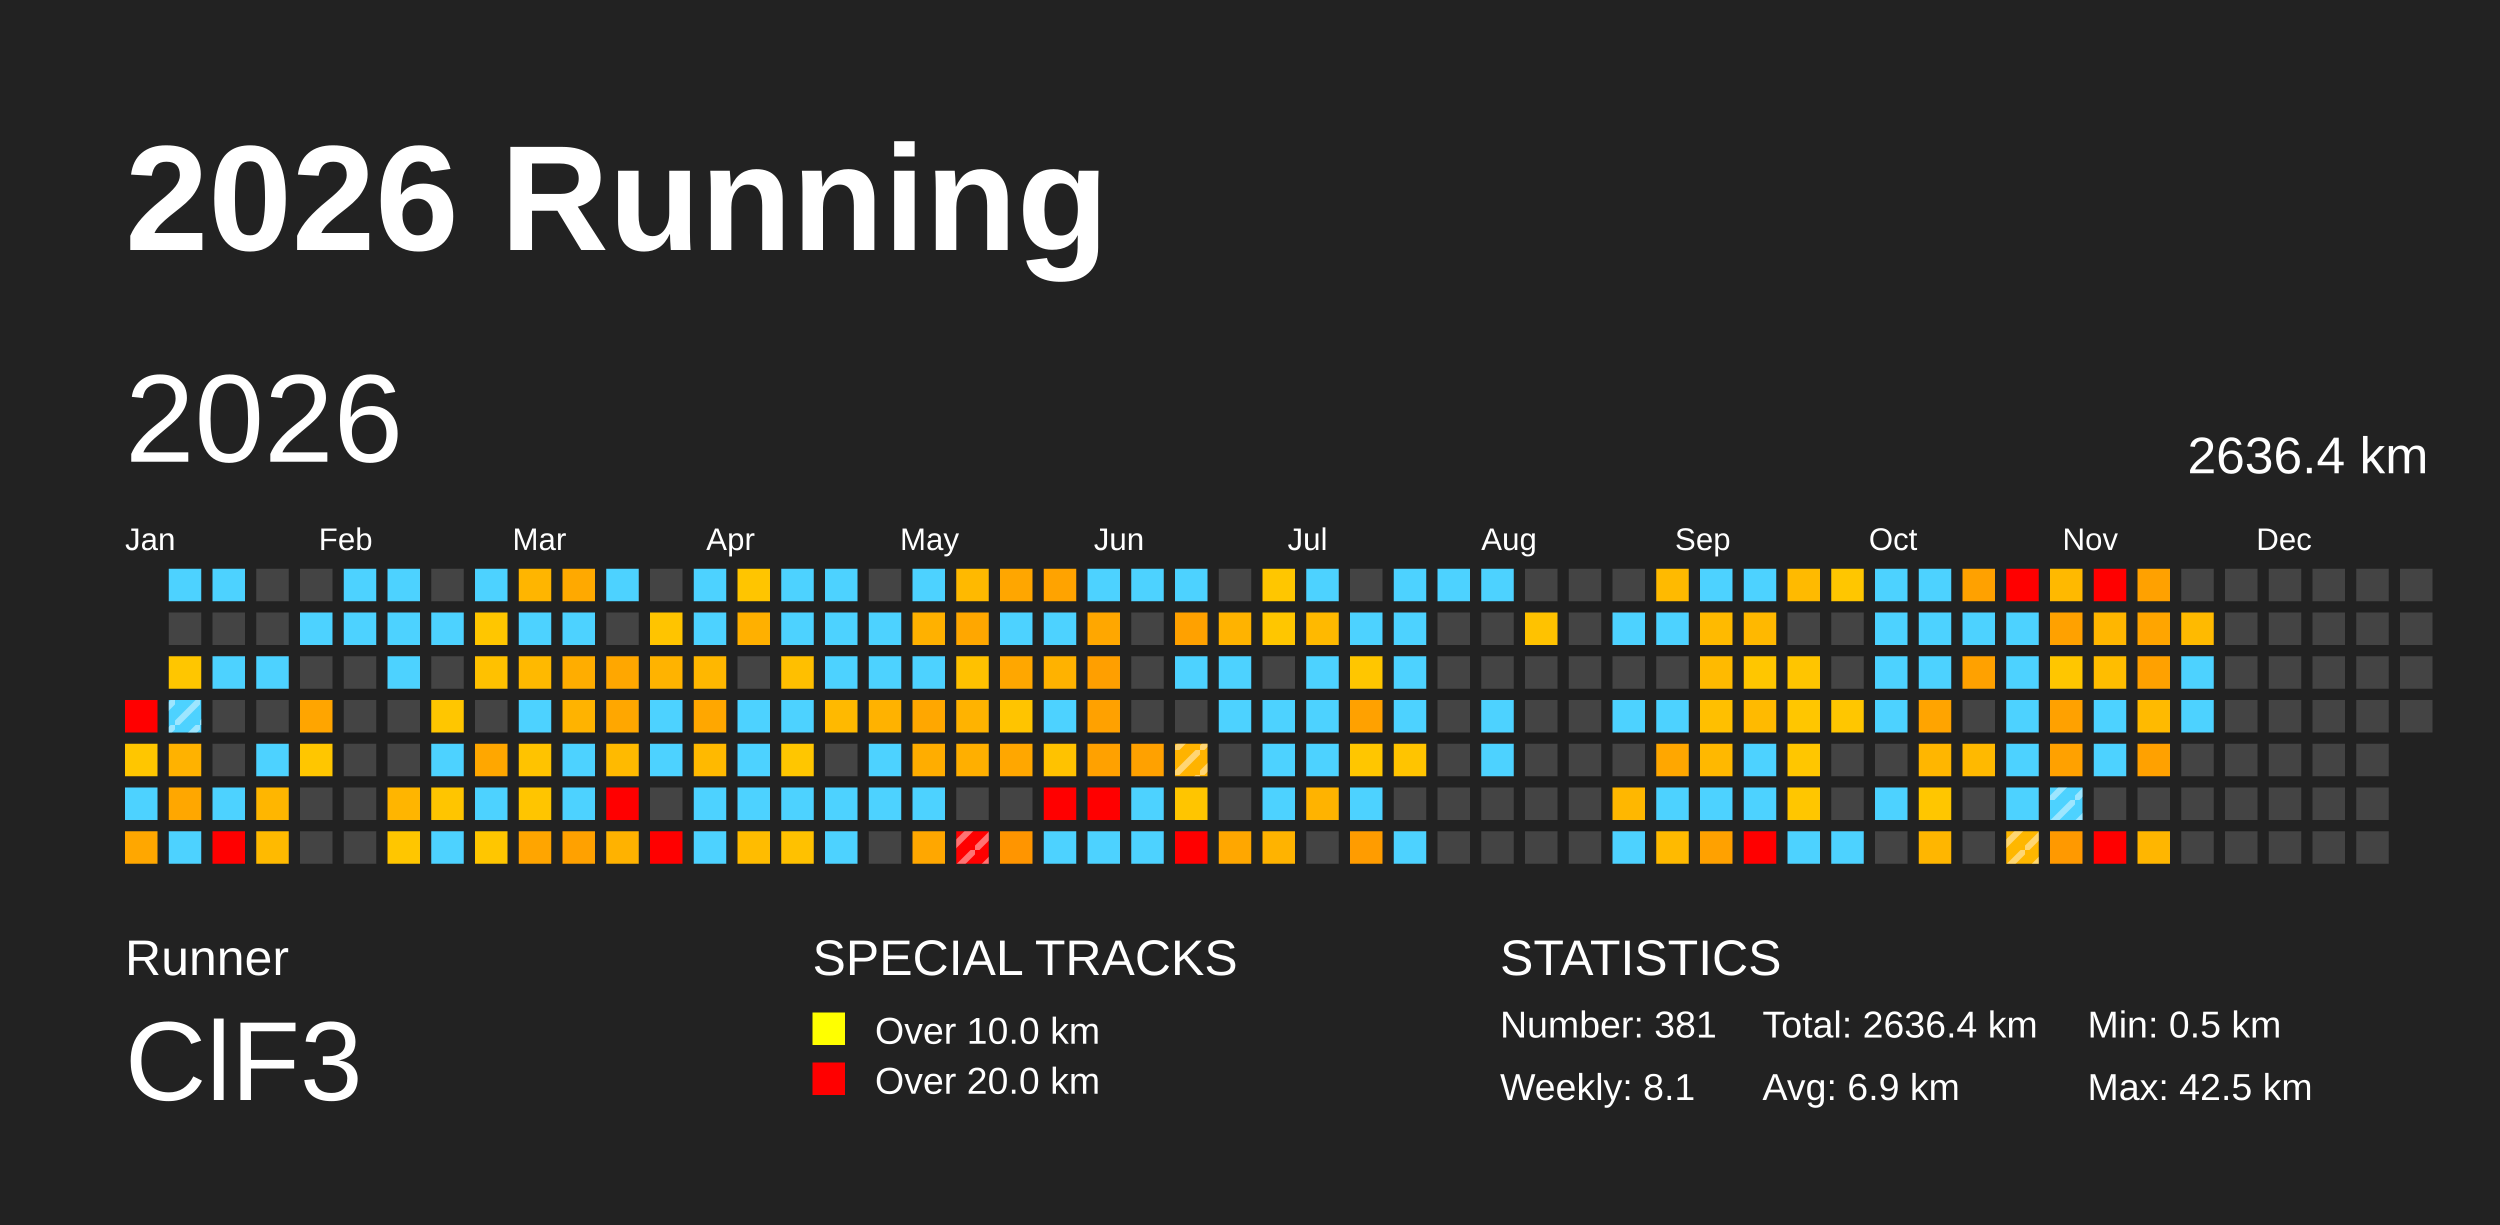
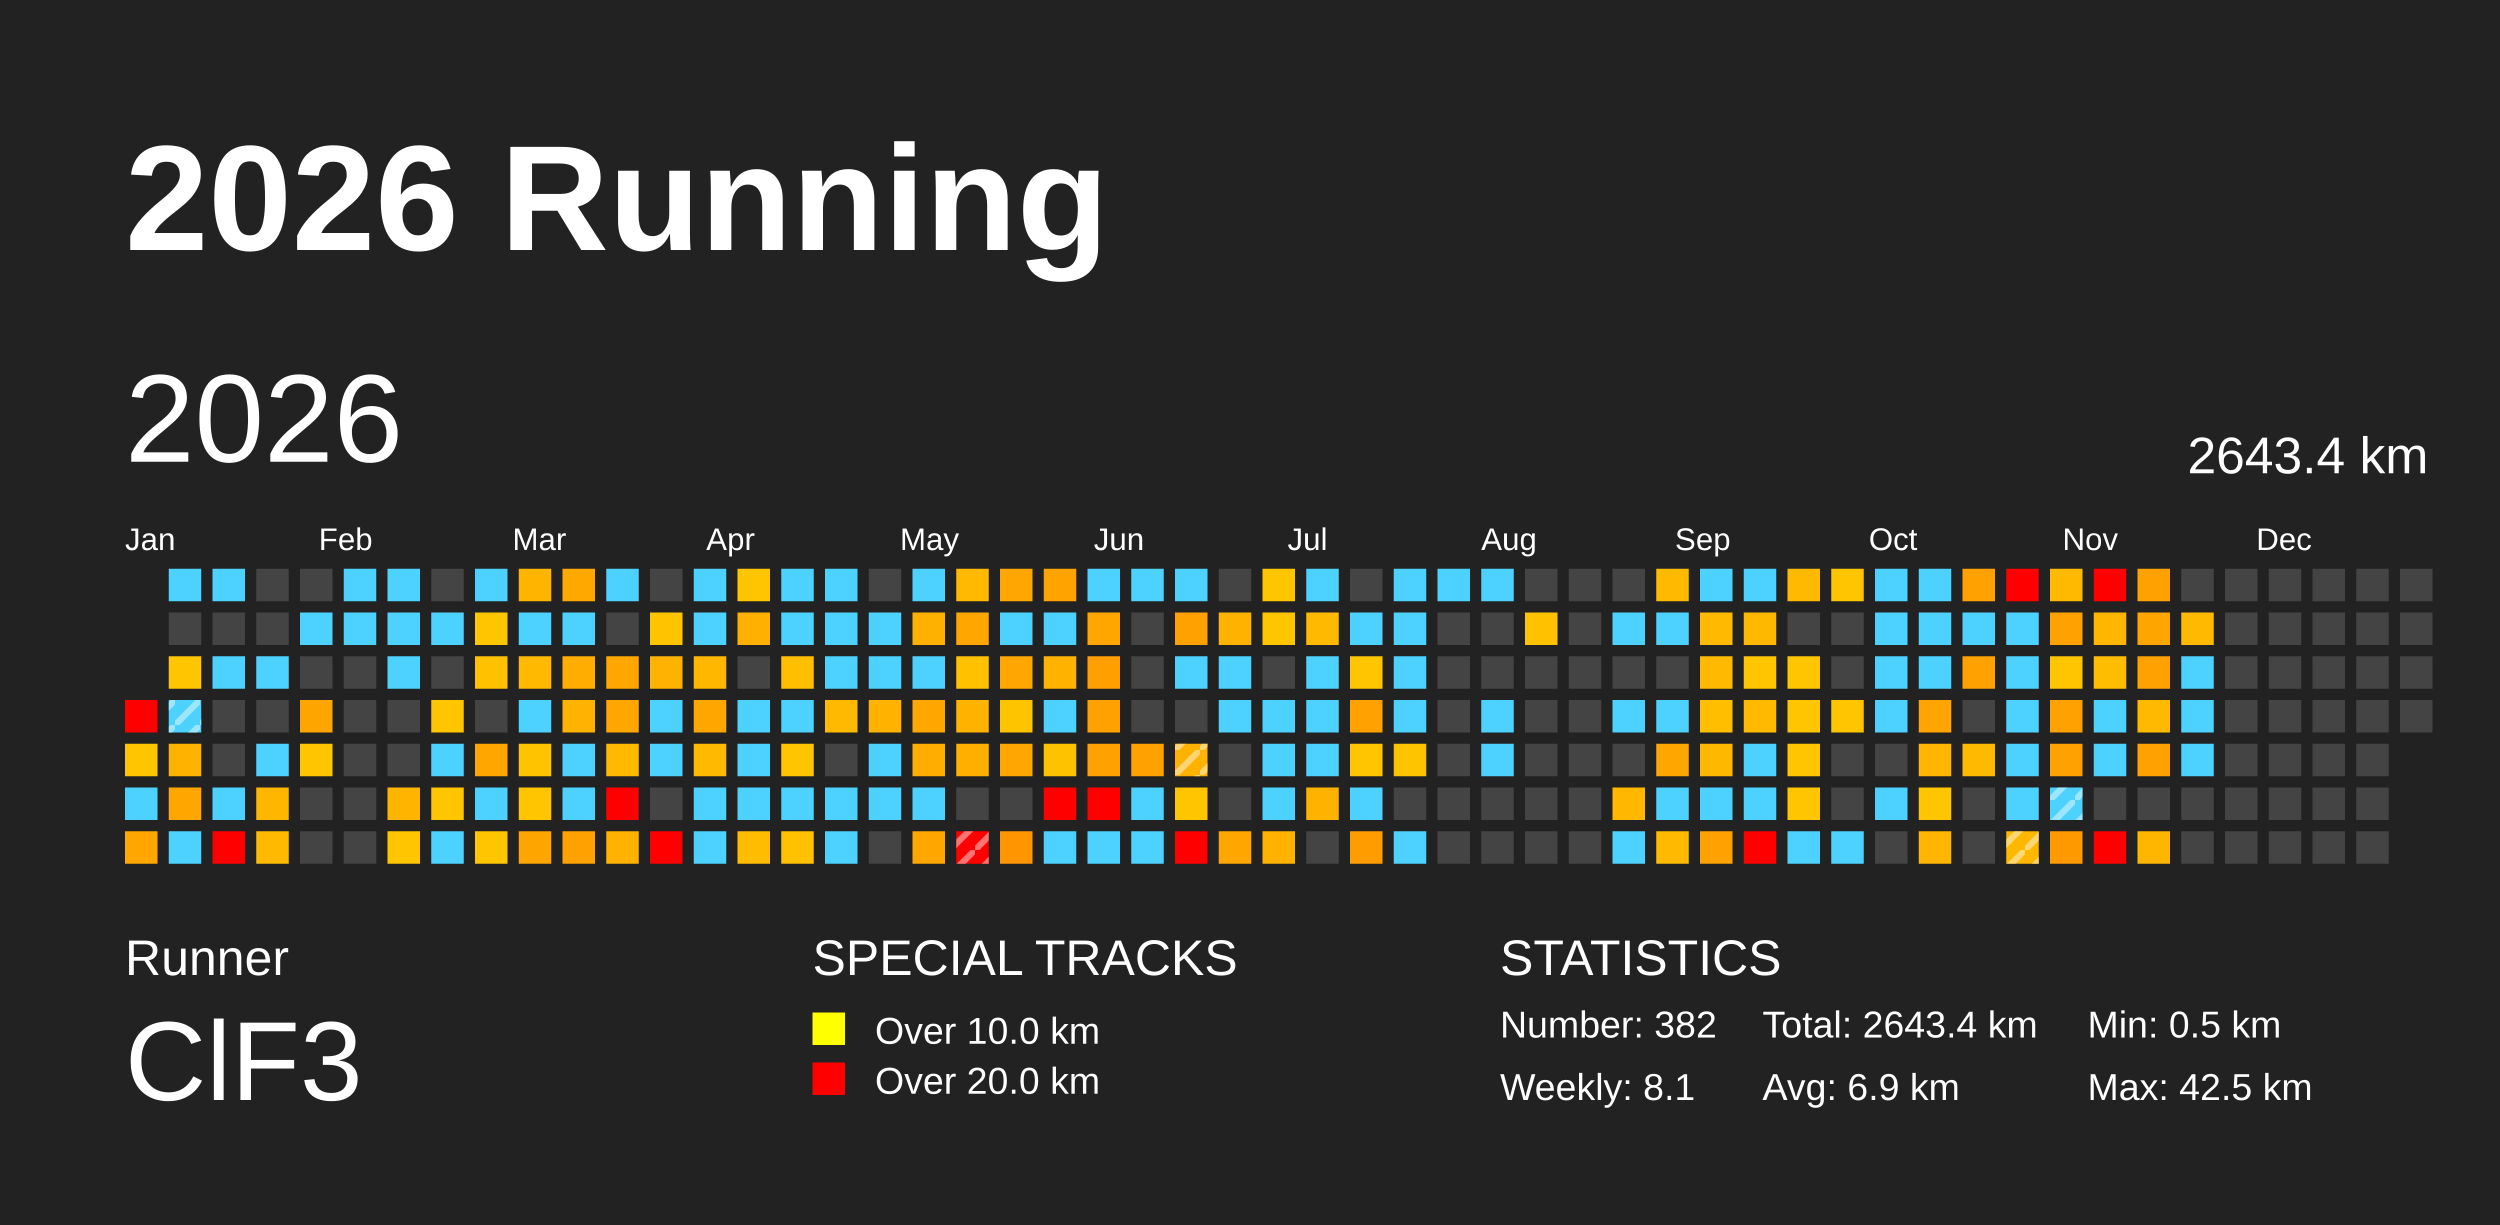
<svg xmlns="http://www.w3.org/2000/svg" baseProfile="full" height="98mm" version="1.1" viewBox="0,0,200,98" width="200mm">
  <defs>
    <pattern height="2" id="indoor-stripe" patternUnits="userSpaceOnUse" width="2">
      <line stroke="white" stroke-opacity="0.45" stroke-width="0.5" x1="0" x2="2" y1="2" y2="0" />
    </pattern>
  </defs>
  <rect fill="#222222" height="98" width="200" x="0" y="0" />
  <text fill="#FFFFFF" style="font-size:12px; font-family:Arial; font-weight:bold;" x="10" y="20">2026 Running</text>
  <text fill="#FFFFFF" style="font-size:4px; font-family:Arial" x="10" y="78">Runner</text>
  <text fill="#FFFFFF" style="font-size:9px; font-family:Arial" x="10" y="88">ClF3</text>
  <text fill="#FFFFFF" style="font-size:4px; font-family:Arial" x="65" y="78">SPECIAL TRACKS</text>
  <rect fill="yellow" height="2.6" width="2.6" x="65" y="81" />
  <text fill="#FFFFFF" style="font-size:3px; font-family:Arial" x="70" y="83.5">Over 10.0 km</text>
  <rect fill="red" height="2.6" width="2.6" x="65" y="85" />
  <text fill="#FFFFFF" style="font-size:3px; font-family:Arial" x="70" y="87.5">Over 20.0 km</text>
  <text fill="#FFFFFF" style="font-size:4px; font-family:Arial" x="120" y="78">STATISTICS</text>
-   <text fill="#FFFFFF" style="font-size:3px; font-family:Arial" x="120" y="83">Number: 381</text>
+   <text fill="#FFFFFF" style="font-size:3px; font-family:Arial" x="120" y="83">Number: 382</text>
  <text fill="#FFFFFF" style="font-size:3px; font-family:Arial" x="120" y="88">Weekly: 8.1</text>
-   <text fill="#FFFFFF" style="font-size:3px; font-family:Arial" x="141" y="83">Total: 2636.4 km</text>
+   <text fill="#FFFFFF" style="font-size:3px; font-family:Arial" x="141" y="83">Total: 2643.4 km</text>
  <text fill="#FFFFFF" style="font-size:3px; font-family:Arial" x="141" y="88">Avg: 6.9 km</text>
  <text fill="#FFFFFF" style="font-size:3px; font-family:Arial" x="167" y="83">Min: 0.5 km</text>
  <text fill="#FFFFFF" style="font-size:3px; font-family:Arial" x="167" y="88">Max: 42.5 km</text>
  <text dominant-baseline="hanging" fill="#FFFFFF" style="font-size:10.0px; font-family:Arial;" x="10" y="30">2026</text>
-   <text dominant-baseline="hanging" fill="#FFFFFF" style="font-size:4.125px; font-family:Arial;" x="175" y="35">2636.4 km</text>
+   <text dominant-baseline="hanging" fill="#FFFFFF" style="font-size:4.125px; font-family:Arial;" x="175" y="35">2643.4 km</text>
  <text fill="#FFFFFF" style="font-size:2.5px; font-family:Arial" x="10.0" y="44">Jan</text>
  <text fill="#FFFFFF" style="font-size:2.5px; font-family:Arial" x="25.5" y="44">Feb</text>
  <text fill="#FFFFFF" style="font-size:2.5px; font-family:Arial" x="41.0" y="44">Mar</text>
  <text fill="#FFFFFF" style="font-size:2.5px; font-family:Arial" x="56.5" y="44">Apr</text>
  <text fill="#FFFFFF" style="font-size:2.5px; font-family:Arial" x="72.0" y="44">May</text>
  <text fill="#FFFFFF" style="font-size:2.5px; font-family:Arial" x="87.5" y="44">Jun</text>
  <text fill="#FFFFFF" style="font-size:2.5px; font-family:Arial" x="103.0" y="44">Jul</text>
  <text fill="#FFFFFF" style="font-size:2.5px; font-family:Arial" x="118.5" y="44">Aug</text>
  <text fill="#FFFFFF" style="font-size:2.5px; font-family:Arial" x="134.0" y="44">Sep</text>
  <text fill="#FFFFFF" style="font-size:2.5px; font-family:Arial" x="149.5" y="44">Oct</text>
  <text fill="#FFFFFF" style="font-size:2.5px; font-family:Arial" x="165.0" y="44">Nov</text>
  <text fill="#FFFFFF" style="font-size:2.5px; font-family:Arial" x="180.5" y="44">Dec</text>
  <rect fill="red" height="2.6" width="2.6" x="10.0" y="56.0" />
  <rect fill="#ffc600" height="2.6" width="2.6" x="10.0" y="59.5" />
  <rect fill="#4dd2ff" height="2.6" width="2.6" x="10.0" y="63.0" />
  <rect fill="#ffa700" height="2.6" width="2.6" x="10.0" y="66.5" />
  <rect fill="#4dd2ff" height="2.6" width="2.6" x="13.5" y="45.5" />
  <rect fill="#444444" height="2.6" width="2.6" x="13.5" y="49.0" />
  <rect fill="#ffc600" height="2.6" width="2.6" x="13.5" y="52.5" />
  <rect fill="#4dd2ff" height="2.6" width="2.6" x="13.5" y="56.0" />
  <rect fill="url(#indoor-stripe)" height="2.6" style="pointer-events: none;" width="2.6" x="13.5" y="56.0" />
  <rect fill="#ffb200" height="2.6" width="2.6" x="13.5" y="59.5" />
  <rect fill="#ffa700" height="2.6" width="2.6" x="13.5" y="63.0" />
  <rect fill="#4dd2ff" height="2.6" width="2.6" x="13.5" y="66.5" />
  <rect fill="#4dd2ff" height="2.6" width="2.6" x="17.0" y="45.5" />
  <rect fill="#444444" height="2.6" width="2.6" x="17.0" y="49.0" />
  <rect fill="#4dd2ff" height="2.6" width="2.6" x="17.0" y="52.5" />
  <rect fill="#444444" height="2.6" width="2.6" x="17.0" y="56.0" />
  <rect fill="#444444" height="2.6" width="2.6" x="17.0" y="59.5" />
  <rect fill="#4dd2ff" height="2.6" width="2.6" x="17.0" y="63.0" />
  <rect fill="red" height="2.6" width="2.6" x="17.0" y="66.5" />
  <rect fill="#444444" height="2.6" width="2.6" x="20.5" y="45.5" />
  <rect fill="#444444" height="2.6" width="2.6" x="20.5" y="49.0" />
  <rect fill="#4dd2ff" height="2.6" width="2.6" x="20.5" y="52.5" />
  <rect fill="#444444" height="2.6" width="2.6" x="20.5" y="56.0" />
  <rect fill="#4dd2ff" height="2.6" width="2.6" x="20.5" y="59.5" />
  <rect fill="#ffb600" height="2.6" width="2.6" x="20.5" y="63.0" />
  <rect fill="#ffba00" height="2.6" width="2.6" x="20.5" y="66.5" />
  <rect fill="#444444" height="2.6" width="2.6" x="24.0" y="45.5" />
  <rect fill="#4dd2ff" height="2.6" width="2.6" x="24.0" y="49.0" />
  <rect fill="#444444" height="2.6" width="2.6" x="24.0" y="52.5" />
  <rect fill="#ffa500" height="2.6" width="2.6" x="24.0" y="56.0" />
  <rect fill="#ffc600" height="2.6" width="2.6" x="24.0" y="59.5" />
  <rect fill="#444444" height="2.6" width="2.6" x="24.0" y="63.0" />
  <rect fill="#444444" height="2.6" width="2.6" x="24.0" y="66.5" />
  <rect fill="#4dd2ff" height="2.6" width="2.6" x="27.5" y="45.5" />
  <rect fill="#4dd2ff" height="2.6" width="2.6" x="27.5" y="49.0" />
  <rect fill="#444444" height="2.6" width="2.6" x="27.5" y="52.5" />
  <rect fill="#444444" height="2.6" width="2.6" x="27.5" y="56.0" />
  <rect fill="#444444" height="2.6" width="2.6" x="27.5" y="59.5" />
  <rect fill="#444444" height="2.6" width="2.6" x="27.5" y="63.0" />
  <rect fill="#444444" height="2.6" width="2.6" x="27.5" y="66.5" />
  <rect fill="#4dd2ff" height="2.6" width="2.6" x="31.0" y="45.5" />
  <rect fill="#4dd2ff" height="2.6" width="2.6" x="31.0" y="49.0" />
  <rect fill="#4dd2ff" height="2.6" width="2.6" x="31.0" y="52.5" />
  <rect fill="#444444" height="2.6" width="2.6" x="31.0" y="56.0" />
  <rect fill="#444444" height="2.6" width="2.6" x="31.0" y="59.5" />
  <rect fill="#ffb500" height="2.6" width="2.6" x="31.0" y="63.0" />
  <rect fill="#ffc600" height="2.6" width="2.6" x="31.0" y="66.5" />
  <rect fill="#444444" height="2.6" width="2.6" x="34.5" y="45.5" />
  <rect fill="#4dd2ff" height="2.6" width="2.6" x="34.5" y="49.0" />
  <rect fill="#444444" height="2.6" width="2.6" x="34.5" y="52.5" />
  <rect fill="#ffc600" height="2.6" width="2.6" x="34.5" y="56.0" />
  <rect fill="#4dd2ff" height="2.6" width="2.6" x="34.5" y="59.5" />
  <rect fill="#ffc500" height="2.6" width="2.6" x="34.5" y="63.0" />
  <rect fill="#4dd2ff" height="2.6" width="2.6" x="34.5" y="66.5" />
  <rect fill="#4dd2ff" height="2.6" width="2.6" x="38.0" y="45.5" />
  <rect fill="#ffc600" height="2.6" width="2.6" x="38.0" y="49.0" />
  <rect fill="#ffc100" height="2.6" width="2.6" x="38.0" y="52.5" />
  <rect fill="#444444" height="2.6" width="2.6" x="38.0" y="56.0" />
  <rect fill="#ffa700" height="2.6" width="2.6" x="38.0" y="59.5" />
  <rect fill="#4dd2ff" height="2.6" width="2.6" x="38.0" y="63.0" />
  <rect fill="#ffc600" height="2.6" width="2.6" x="38.0" y="66.5" />
  <rect fill="#ffb500" height="2.6" width="2.6" x="41.5" y="45.5" />
  <rect fill="#4dd2ff" height="2.6" width="2.6" x="41.5" y="49.0" />
  <rect fill="#ffb900" height="2.6" width="2.6" x="41.5" y="52.5" />
  <rect fill="#4dd2ff" height="2.6" width="2.6" x="41.5" y="56.0" />
  <rect fill="#ffc300" height="2.6" width="2.6" x="41.5" y="59.5" />
  <rect fill="#ffc500" height="2.6" width="2.6" x="41.5" y="63.0" />
  <rect fill="#ffa500" height="2.6" width="2.6" x="41.5" y="66.5" />
  <rect fill="#ffa900" height="2.6" width="2.6" x="45.0" y="45.5" />
  <rect fill="#4dd2ff" height="2.6" width="2.6" x="45.0" y="49.0" />
  <rect fill="#ffad00" height="2.6" width="2.6" x="45.0" y="52.5" />
  <rect fill="#ffb300" height="2.6" width="2.6" x="45.0" y="56.0" />
  <rect fill="#4dd2ff" height="2.6" width="2.6" x="45.0" y="59.5" />
  <rect fill="#4dd2ff" height="2.6" width="2.6" x="45.0" y="63.0" />
  <rect fill="#ffa100" height="2.6" width="2.6" x="45.0" y="66.5" />
  <rect fill="#4dd2ff" height="2.6" width="2.6" x="48.5" y="45.5" />
  <rect fill="#444444" height="2.6" width="2.6" x="48.5" y="49.0" />
  <rect fill="#ffa700" height="2.6" width="2.6" x="48.5" y="52.5" />
  <rect fill="#ffa700" height="2.6" width="2.6" x="48.5" y="56.0" />
  <rect fill="#ffba00" height="2.6" width="2.6" x="48.5" y="59.5" />
  <rect fill="red" height="2.6" width="2.6" x="48.5" y="63.0" />
  <rect fill="#ffb200" height="2.6" width="2.6" x="48.5" y="66.5" />
  <rect fill="#444444" height="2.6" width="2.6" x="52.0" y="45.5" />
  <rect fill="#ffc400" height="2.6" width="2.6" x="52.0" y="49.0" />
  <rect fill="#ffb300" height="2.6" width="2.6" x="52.0" y="52.5" />
  <rect fill="#4dd2ff" height="2.6" width="2.6" x="52.0" y="56.0" />
  <rect fill="#4dd2ff" height="2.6" width="2.6" x="52.0" y="59.5" />
  <rect fill="#444444" height="2.6" width="2.6" x="52.0" y="63.0" />
  <rect fill="red" height="2.6" width="2.6" x="52.0" y="66.5" />
  <rect fill="#4dd2ff" height="2.6" width="2.6" x="55.5" y="45.5" />
  <rect fill="#4dd2ff" height="2.6" width="2.6" x="55.5" y="49.0" />
  <rect fill="#ffb700" height="2.6" width="2.6" x="55.5" y="52.5" />
  <rect fill="#ffa700" height="2.6" width="2.6" x="55.5" y="56.0" />
  <rect fill="#ffb900" height="2.6" width="2.6" x="55.5" y="59.5" />
  <rect fill="#4dd2ff" height="2.6" width="2.6" x="55.5" y="63.0" />
  <rect fill="#4dd2ff" height="2.6" width="2.6" x="55.5" y="66.5" />
  <rect fill="#ffc500" height="2.6" width="2.6" x="59.0" y="45.5" />
  <rect fill="#ffb000" height="2.6" width="2.6" x="59.0" y="49.0" />
  <rect fill="#444444" height="2.6" width="2.6" x="59.0" y="52.5" />
  <rect fill="#4dd2ff" height="2.6" width="2.6" x="59.0" y="56.0" />
  <rect fill="#4dd2ff" height="2.6" width="2.6" x="59.0" y="59.5" />
  <rect fill="#4dd2ff" height="2.6" width="2.6" x="59.0" y="63.0" />
  <rect fill="#ffbc00" height="2.6" width="2.6" x="59.0" y="66.5" />
  <rect fill="#4dd2ff" height="2.6" width="2.6" x="62.5" y="45.5" />
  <rect fill="#4dd2ff" height="2.6" width="2.6" x="62.5" y="49.0" />
  <rect fill="#ffbf00" height="2.6" width="2.6" x="62.5" y="52.5" />
  <rect fill="#4dd2ff" height="2.6" width="2.6" x="62.5" y="56.0" />
  <rect fill="#ffc600" height="2.6" width="2.6" x="62.5" y="59.5" />
  <rect fill="#4dd2ff" height="2.6" width="2.6" x="62.5" y="63.0" />
  <rect fill="#ffc100" height="2.6" width="2.6" x="62.5" y="66.5" />
  <rect fill="#4dd2ff" height="2.6" width="2.6" x="66.0" y="45.5" />
  <rect fill="#4dd2ff" height="2.6" width="2.6" x="66.0" y="49.0" />
  <rect fill="#4dd2ff" height="2.6" width="2.6" x="66.0" y="52.5" />
  <rect fill="#ffb900" height="2.6" width="2.6" x="66.0" y="56.0" />
  <rect fill="#444444" height="2.6" width="2.6" x="66.0" y="59.5" />
  <rect fill="#4dd2ff" height="2.6" width="2.6" x="66.0" y="63.0" />
  <rect fill="#4dd2ff" height="2.6" width="2.6" x="66.0" y="66.5" />
  <rect fill="#444444" height="2.6" width="2.6" x="69.5" y="45.5" />
  <rect fill="#4dd2ff" height="2.6" width="2.6" x="69.5" y="49.0" />
  <rect fill="#4dd2ff" height="2.6" width="2.6" x="69.5" y="52.5" />
  <rect fill="#ffb200" height="2.6" width="2.6" x="69.5" y="56.0" />
  <rect fill="#4dd2ff" height="2.6" width="2.6" x="69.5" y="59.5" />
  <rect fill="#4dd2ff" height="2.6" width="2.6" x="69.5" y="63.0" />
  <rect fill="#444444" height="2.6" width="2.6" x="69.5" y="66.5" />
  <rect fill="#4dd2ff" height="2.6" width="2.6" x="73.0" y="45.5" />
  <rect fill="#ffb100" height="2.6" width="2.6" x="73.0" y="49.0" />
  <rect fill="#4dd2ff" height="2.6" width="2.6" x="73.0" y="52.5" />
  <rect fill="#ffa700" height="2.6" width="2.6" x="73.0" y="56.0" />
  <rect fill="#ffad00" height="2.6" width="2.6" x="73.0" y="59.5" />
  <rect fill="#4dd2ff" height="2.6" width="2.6" x="73.0" y="63.0" />
  <rect fill="#ffa700" height="2.6" width="2.6" x="73.0" y="66.5" />
  <rect fill="#ffb900" height="2.6" width="2.6" x="76.5" y="45.5" />
  <rect fill="#ffa700" height="2.6" width="2.6" x="76.5" y="49.0" />
  <rect fill="#ffc100" height="2.6" width="2.6" x="76.5" y="52.5" />
  <rect fill="#ffb300" height="2.6" width="2.6" x="76.5" y="56.0" />
  <rect fill="#ffaf00" height="2.6" width="2.6" x="76.5" y="59.5" />
  <rect fill="#444444" height="2.6" width="2.6" x="76.5" y="63.0" />
  <rect fill="red" height="2.6" width="2.6" x="76.5" y="66.5" />
  <rect fill="url(#indoor-stripe)" height="2.6" style="pointer-events: none;" width="2.6" x="76.5" y="66.5" />
  <rect fill="#ffa600" height="2.6" width="2.6" x="80.0" y="45.5" />
  <rect fill="#4dd2ff" height="2.6" width="2.6" x="80.0" y="49.0" />
  <rect fill="#ffa700" height="2.6" width="2.6" x="80.0" y="52.5" />
  <rect fill="#ffc400" height="2.6" width="2.6" x="80.0" y="56.0" />
  <rect fill="#ffa700" height="2.6" width="2.6" x="80.0" y="59.5" />
  <rect fill="#444444" height="2.6" width="2.6" x="80.0" y="63.0" />
  <rect fill="#ff9500" height="2.6" width="2.6" x="80.0" y="66.5" />
  <rect fill="#ffa300" height="2.6" width="2.6" x="83.5" y="45.5" />
  <rect fill="#4dd2ff" height="2.6" width="2.6" x="83.5" y="49.0" />
  <rect fill="#ffb200" height="2.6" width="2.6" x="83.5" y="52.5" />
  <rect fill="#4dd2ff" height="2.6" width="2.6" x="83.5" y="56.0" />
  <rect fill="#ffc200" height="2.6" width="2.6" x="83.5" y="59.5" />
  <rect fill="red" height="2.6" width="2.6" x="83.5" y="63.0" />
  <rect fill="#4dd2ff" height="2.6" width="2.6" x="83.5" y="66.5" />
  <rect fill="#4dd2ff" height="2.6" width="2.6" x="87.0" y="45.5" />
  <rect fill="#ffa700" height="2.6" width="2.6" x="87.0" y="49.0" />
  <rect fill="#ff9f00" height="2.6" width="2.6" x="87.0" y="52.5" />
  <rect fill="#ffa100" height="2.6" width="2.6" x="87.0" y="56.0" />
  <rect fill="#ffa100" height="2.6" width="2.6" x="87.0" y="59.5" />
  <rect fill="red" height="2.6" width="2.6" x="87.0" y="63.0" />
  <rect fill="#4dd2ff" height="2.6" width="2.6" x="87.0" y="66.5" />
  <rect fill="#4dd2ff" height="2.6" width="2.6" x="90.5" y="45.5" />
  <rect fill="#444444" height="2.6" width="2.6" x="90.5" y="49.0" />
  <rect fill="#444444" height="2.6" width="2.6" x="90.5" y="52.5" />
  <rect fill="#444444" height="2.6" width="2.6" x="90.5" y="56.0" />
  <rect fill="#ffa100" height="2.6" width="2.6" x="90.5" y="59.5" />
  <rect fill="#4dd2ff" height="2.6" width="2.6" x="90.5" y="63.0" />
  <rect fill="#4dd2ff" height="2.6" width="2.6" x="90.5" y="66.5" />
  <rect fill="#4dd2ff" height="2.6" width="2.6" x="94.0" y="45.5" />
  <rect fill="#ffa100" height="2.6" width="2.6" x="94.0" y="49.0" />
  <rect fill="#4dd2ff" height="2.6" width="2.6" x="94.0" y="52.5" />
  <rect fill="#444444" height="2.6" width="2.6" x="94.0" y="56.0" />
  <rect fill="#ffb300" height="2.6" width="2.6" x="94.0" y="59.5" />
  <rect fill="url(#indoor-stripe)" height="2.6" style="pointer-events: none;" width="2.6" x="94.0" y="59.5" />
  <rect fill="#ffc500" height="2.6" width="2.6" x="94.0" y="63.0" />
  <rect fill="red" height="2.6" width="2.6" x="94.0" y="66.5" />
  <rect fill="#444444" height="2.6" width="2.6" x="97.5" y="45.5" />
  <rect fill="#ffb300" height="2.6" width="2.6" x="97.5" y="49.0" />
  <rect fill="#4dd2ff" height="2.6" width="2.6" x="97.5" y="52.5" />
  <rect fill="#4dd2ff" height="2.6" width="2.6" x="97.5" y="56.0" />
  <rect fill="#444444" height="2.6" width="2.6" x="97.5" y="59.5" />
  <rect fill="#444444" height="2.6" width="2.6" x="97.5" y="63.0" />
  <rect fill="#ffa700" height="2.6" width="2.6" x="97.5" y="66.5" />
  <rect fill="#ffc600" height="2.6" width="2.6" x="101.0" y="45.5" />
  <rect fill="#ffc600" height="2.6" width="2.6" x="101.0" y="49.0" />
  <rect fill="#444444" height="2.6" width="2.6" x="101.0" y="52.5" />
  <rect fill="#4dd2ff" height="2.6" width="2.6" x="101.0" y="56.0" />
  <rect fill="#4dd2ff" height="2.6" width="2.6" x="101.0" y="59.5" />
  <rect fill="#4dd2ff" height="2.6" width="2.6" x="101.0" y="63.0" />
  <rect fill="#ffb300" height="2.6" width="2.6" x="101.0" y="66.5" />
  <rect fill="#4dd2ff" height="2.6" width="2.6" x="104.5" y="45.5" />
  <rect fill="#ffb900" height="2.6" width="2.6" x="104.5" y="49.0" />
  <rect fill="#4dd2ff" height="2.6" width="2.6" x="104.5" y="52.5" />
  <rect fill="#4dd2ff" height="2.6" width="2.6" x="104.5" y="56.0" />
  <rect fill="#4dd2ff" height="2.6" width="2.6" x="104.5" y="59.5" />
  <rect fill="#ffb300" height="2.6" width="2.6" x="104.5" y="63.0" />
  <rect fill="#444444" height="2.6" width="2.6" x="104.5" y="66.5" />
  <rect fill="#444444" height="2.6" width="2.6" x="108.0" y="45.5" />
  <rect fill="#4dd2ff" height="2.6" width="2.6" x="108.0" y="49.0" />
  <rect fill="#ffc600" height="2.6" width="2.6" x="108.0" y="52.5" />
  <rect fill="#ffa100" height="2.6" width="2.6" x="108.0" y="56.0" />
  <rect fill="#ffc600" height="2.6" width="2.6" x="108.0" y="59.5" />
  <rect fill="#4dd2ff" height="2.6" width="2.6" x="108.0" y="63.0" />
  <rect fill="#ff9c00" height="2.6" width="2.6" x="108.0" y="66.5" />
  <rect fill="#4dd2ff" height="2.6" width="2.6" x="111.5" y="45.5" />
  <rect fill="#4dd2ff" height="2.6" width="2.6" x="111.5" y="49.0" />
  <rect fill="#4dd2ff" height="2.6" width="2.6" x="111.5" y="52.5" />
  <rect fill="#4dd2ff" height="2.6" width="2.6" x="111.5" y="56.0" />
  <rect fill="#ffc400" height="2.6" width="2.6" x="111.5" y="59.5" />
  <rect fill="#444444" height="2.6" width="2.6" x="111.5" y="63.0" />
  <rect fill="#4dd2ff" height="2.6" width="2.6" x="111.5" y="66.5" />
  <rect fill="#4dd2ff" height="2.6" width="2.6" x="115.0" y="45.5" />
  <rect fill="#444444" height="2.6" width="2.6" x="115.0" y="49.0" />
  <rect fill="#444444" height="2.6" width="2.6" x="115.0" y="52.5" />
  <rect fill="#444444" height="2.6" width="2.6" x="115.0" y="56.0" />
  <rect fill="#444444" height="2.6" width="2.6" x="115.0" y="59.5" />
  <rect fill="#444444" height="2.6" width="2.6" x="115.0" y="63.0" />
  <rect fill="#444444" height="2.6" width="2.6" x="115.0" y="66.5" />
  <rect fill="#4dd2ff" height="2.6" width="2.6" x="118.5" y="45.5" />
  <rect fill="#444444" height="2.6" width="2.6" x="118.5" y="49.0" />
  <rect fill="#444444" height="2.6" width="2.6" x="118.5" y="52.5" />
  <rect fill="#4dd2ff" height="2.6" width="2.6" x="118.5" y="56.0" />
  <rect fill="#4dd2ff" height="2.6" width="2.6" x="118.5" y="59.5" />
  <rect fill="#444444" height="2.6" width="2.6" x="118.5" y="63.0" />
  <rect fill="#444444" height="2.6" width="2.6" x="118.5" y="66.5" />
  <rect fill="#444444" height="2.6" width="2.6" x="122.0" y="45.5" />
  <rect fill="#ffc200" height="2.6" width="2.6" x="122.0" y="49.0" />
  <rect fill="#444444" height="2.6" width="2.6" x="122.0" y="52.5" />
  <rect fill="#444444" height="2.6" width="2.6" x="122.0" y="56.0" />
  <rect fill="#444444" height="2.6" width="2.6" x="122.0" y="59.5" />
  <rect fill="#444444" height="2.6" width="2.6" x="122.0" y="63.0" />
  <rect fill="#444444" height="2.6" width="2.6" x="122.0" y="66.5" />
  <rect fill="#444444" height="2.6" width="2.6" x="125.5" y="45.5" />
  <rect fill="#444444" height="2.6" width="2.6" x="125.5" y="49.0" />
  <rect fill="#444444" height="2.6" width="2.6" x="125.5" y="52.5" />
  <rect fill="#444444" height="2.6" width="2.6" x="125.5" y="56.0" />
  <rect fill="#444444" height="2.6" width="2.6" x="125.5" y="59.5" />
  <rect fill="#444444" height="2.6" width="2.6" x="125.5" y="63.0" />
  <rect fill="#444444" height="2.6" width="2.6" x="125.5" y="66.5" />
  <rect fill="#444444" height="2.6" width="2.6" x="129.0" y="45.5" />
  <rect fill="#4dd2ff" height="2.6" width="2.6" x="129.0" y="49.0" />
  <rect fill="#444444" height="2.6" width="2.6" x="129.0" y="52.5" />
  <rect fill="#4dd2ff" height="2.6" width="2.6" x="129.0" y="56.0" />
  <rect fill="#444444" height="2.6" width="2.6" x="129.0" y="59.5" />
  <rect fill="#ffb700" height="2.6" width="2.6" x="129.0" y="63.0" />
  <rect fill="#4dd2ff" height="2.6" width="2.6" x="129.0" y="66.5" />
  <rect fill="#ffba00" height="2.6" width="2.6" x="132.5" y="45.5" />
  <rect fill="#4dd2ff" height="2.6" width="2.6" x="132.5" y="49.0" />
  <rect fill="#444444" height="2.6" width="2.6" x="132.5" y="52.5" />
  <rect fill="#4dd2ff" height="2.6" width="2.6" x="132.5" y="56.0" />
  <rect fill="#ffa700" height="2.6" width="2.6" x="132.5" y="59.5" />
  <rect fill="#4dd2ff" height="2.6" width="2.6" x="132.5" y="63.0" />
  <rect fill="#ffba00" height="2.6" width="2.6" x="132.5" y="66.5" />
  <rect fill="#4dd2ff" height="2.6" width="2.6" x="136.0" y="45.5" />
  <rect fill="#ffba00" height="2.6" width="2.6" x="136.0" y="49.0" />
  <rect fill="#ffba00" height="2.6" width="2.6" x="136.0" y="52.5" />
  <rect fill="#ffbf00" height="2.6" width="2.6" x="136.0" y="56.0" />
  <rect fill="#ffb800" height="2.6" width="2.6" x="136.0" y="59.5" />
  <rect fill="#4dd2ff" height="2.6" width="2.6" x="136.0" y="63.0" />
  <rect fill="#ffa100" height="2.6" width="2.6" x="136.0" y="66.5" />
  <rect fill="#4dd2ff" height="2.6" width="2.6" x="139.5" y="45.5" />
  <rect fill="#ffb800" height="2.6" width="2.6" x="139.5" y="49.0" />
  <rect fill="#ffc600" height="2.6" width="2.6" x="139.5" y="52.5" />
  <rect fill="#ffba00" height="2.6" width="2.6" x="139.5" y="56.0" />
  <rect fill="#4dd2ff" height="2.6" width="2.6" x="139.5" y="59.5" />
  <rect fill="#4dd2ff" height="2.6" width="2.6" x="139.5" y="63.0" />
  <rect fill="red" height="2.6" width="2.6" x="139.5" y="66.5" />
  <rect fill="#ffba00" height="2.6" width="2.6" x="143.0" y="45.5" />
  <rect fill="#444444" height="2.6" width="2.6" x="143.0" y="49.0" />
  <rect fill="#ffc500" height="2.6" width="2.6" x="143.0" y="52.5" />
  <rect fill="#ffc600" height="2.6" width="2.6" x="143.0" y="56.0" />
  <rect fill="#ffc600" height="2.6" width="2.6" x="143.0" y="59.5" />
  <rect fill="#ffc600" height="2.6" width="2.6" x="143.0" y="63.0" />
  <rect fill="#4dd2ff" height="2.6" width="2.6" x="143.0" y="66.5" />
  <rect fill="#ffc600" height="2.6" width="2.6" x="146.5" y="45.5" />
  <rect fill="#444444" height="2.6" width="2.6" x="146.5" y="49.0" />
  <rect fill="#444444" height="2.6" width="2.6" x="146.5" y="52.5" />
  <rect fill="#ffc600" height="2.6" width="2.6" x="146.5" y="56.0" />
  <rect fill="#444444" height="2.6" width="2.6" x="146.5" y="59.5" />
  <rect fill="#444444" height="2.6" width="2.6" x="146.5" y="63.0" />
  <rect fill="#4dd2ff" height="2.6" width="2.6" x="146.5" y="66.5" />
  <rect fill="#4dd2ff" height="2.6" width="2.6" x="150.0" y="45.5" />
  <rect fill="#4dd2ff" height="2.6" width="2.6" x="150.0" y="49.0" />
  <rect fill="#4dd2ff" height="2.6" width="2.6" x="150.0" y="52.5" />
  <rect fill="#4dd2ff" height="2.6" width="2.6" x="150.0" y="56.0" />
  <rect fill="#444444" height="2.6" width="2.6" x="150.0" y="59.5" />
  <rect fill="#4dd2ff" height="2.6" width="2.6" x="150.0" y="63.0" />
  <rect fill="#444444" height="2.6" width="2.6" x="150.0" y="66.5" />
  <rect fill="#4dd2ff" height="2.6" width="2.6" x="153.5" y="45.5" />
  <rect fill="#4dd2ff" height="2.6" width="2.6" x="153.5" y="49.0" />
  <rect fill="#4dd2ff" height="2.6" width="2.6" x="153.5" y="52.5" />
  <rect fill="#ffa400" height="2.6" width="2.6" x="153.5" y="56.0" />
  <rect fill="#ffb600" height="2.6" width="2.6" x="153.5" y="59.5" />
  <rect fill="#ffc600" height="2.6" width="2.6" x="153.5" y="63.0" />
  <rect fill="#ffb600" height="2.6" width="2.6" x="153.5" y="66.5" />
  <rect fill="#ffa100" height="2.6" width="2.6" x="157.0" y="45.5" />
  <rect fill="#4dd2ff" height="2.6" width="2.6" x="157.0" y="49.0" />
  <rect fill="#ffa100" height="2.6" width="2.6" x="157.0" y="52.5" />
  <rect fill="#444444" height="2.6" width="2.6" x="157.0" y="56.0" />
  <rect fill="#ffb900" height="2.6" width="2.6" x="157.0" y="59.5" />
  <rect fill="#444444" height="2.6" width="2.6" x="157.0" y="63.0" />
  <rect fill="#444444" height="2.6" width="2.6" x="157.0" y="66.5" />
  <rect fill="red" height="2.6" width="2.6" x="160.5" y="45.5" />
  <rect fill="#4dd2ff" height="2.6" width="2.6" x="160.5" y="49.0" />
  <rect fill="#4dd2ff" height="2.6" width="2.6" x="160.5" y="52.5" />
  <rect fill="#4dd2ff" height="2.6" width="2.6" x="160.5" y="56.0" />
  <rect fill="#4dd2ff" height="2.6" width="2.6" x="160.5" y="59.5" />
  <rect fill="#4dd2ff" height="2.6" width="2.6" x="160.5" y="63.0" />
  <rect fill="#ffb700" height="2.6" width="2.6" x="160.5" y="66.5" />
  <rect fill="url(#indoor-stripe)" height="2.6" style="pointer-events: none;" width="2.6" x="160.5" y="66.5" />
  <rect fill="#ffb900" height="2.6" width="2.6" x="164.0" y="45.5" />
  <rect fill="#ffa100" height="2.6" width="2.6" x="164.0" y="49.0" />
  <rect fill="#ffc600" height="2.6" width="2.6" x="164.0" y="52.5" />
  <rect fill="#ffa100" height="2.6" width="2.6" x="164.0" y="56.0" />
  <rect fill="#ffa100" height="2.6" width="2.6" x="164.0" y="59.5" />
  <rect fill="#4dd2ff" height="2.6" width="2.6" x="164.0" y="63.0" />
  <rect fill="url(#indoor-stripe)" height="2.6" style="pointer-events: none;" width="2.6" x="164.0" y="63.0" />
  <rect fill="#ff9900" height="2.6" width="2.6" x="164.0" y="66.5" />
  <rect fill="red" height="2.6" width="2.6" x="167.5" y="45.5" />
  <rect fill="#ffb600" height="2.6" width="2.6" x="167.5" y="49.0" />
  <rect fill="#ffbd00" height="2.6" width="2.6" x="167.5" y="52.5" />
  <rect fill="#4dd2ff" height="2.6" width="2.6" x="167.5" y="56.0" />
  <rect fill="#4dd2ff" height="2.6" width="2.6" x="167.5" y="59.5" />
  <rect fill="#444444" height="2.6" width="2.6" x="167.5" y="63.0" />
  <rect fill="red" height="2.6" width="2.6" x="167.5" y="66.5" />
  <rect fill="#ffa100" height="2.6" width="2.6" x="171.0" y="45.5" />
  <rect fill="#ffa500" height="2.6" width="2.6" x="171.0" y="49.0" />
  <rect fill="#ffa100" height="2.6" width="2.6" x="171.0" y="52.5" />
  <rect fill="#ffba00" height="2.6" width="2.6" x="171.0" y="56.0" />
  <rect fill="#ffa100" height="2.6" width="2.6" x="171.0" y="59.5" />
  <rect fill="#444444" height="2.6" width="2.6" x="171.0" y="63.0" />
  <rect fill="#ffb600" height="2.6" width="2.6" x="171.0" y="66.5" />
  <rect fill="#444444" height="2.6" width="2.6" x="174.5" y="45.5" />
  <rect fill="#ffba00" height="2.6" width="2.6" x="174.5" y="49.0" />
  <rect fill="#4dd2ff" height="2.6" width="2.6" x="174.5" y="52.5" />
  <rect fill="#4dd2ff" height="2.6" width="2.6" x="174.5" y="56.0" />
-   <rect fill="#444444" height="2.6" width="2.6" x="174.5" y="59.5" />
+   <rect fill="#4dd2ff" height="2.6" width="2.6" x="174.5" y="59.5" />
  <rect fill="#444444" height="2.6" width="2.6" x="174.5" y="63.0" />
  <rect fill="#444444" height="2.6" width="2.6" x="174.5" y="66.5" />
  <rect fill="#444444" height="2.6" width="2.6" x="178.0" y="45.5" />
  <rect fill="#444444" height="2.6" width="2.6" x="178.0" y="49.0" />
  <rect fill="#444444" height="2.6" width="2.6" x="178.0" y="52.5" />
  <rect fill="#444444" height="2.6" width="2.6" x="178.0" y="56.0" />
  <rect fill="#444444" height="2.6" width="2.6" x="178.0" y="59.5" />
  <rect fill="#444444" height="2.6" width="2.6" x="178.0" y="63.0" />
  <rect fill="#444444" height="2.6" width="2.6" x="178.0" y="66.5" />
  <rect fill="#444444" height="2.6" width="2.6" x="181.5" y="45.5" />
  <rect fill="#444444" height="2.6" width="2.6" x="181.5" y="49.0" />
  <rect fill="#444444" height="2.6" width="2.6" x="181.5" y="52.5" />
  <rect fill="#444444" height="2.6" width="2.6" x="181.5" y="56.0" />
  <rect fill="#444444" height="2.6" width="2.6" x="181.5" y="59.5" />
  <rect fill="#444444" height="2.6" width="2.6" x="181.5" y="63.0" />
  <rect fill="#444444" height="2.6" width="2.6" x="181.5" y="66.5" />
  <rect fill="#444444" height="2.6" width="2.6" x="185.0" y="45.5" />
  <rect fill="#444444" height="2.6" width="2.6" x="185.0" y="49.0" />
  <rect fill="#444444" height="2.6" width="2.6" x="185.0" y="52.5" />
  <rect fill="#444444" height="2.6" width="2.6" x="185.0" y="56.0" />
  <rect fill="#444444" height="2.6" width="2.6" x="185.0" y="59.5" />
  <rect fill="#444444" height="2.6" width="2.6" x="185.0" y="63.0" />
  <rect fill="#444444" height="2.6" width="2.6" x="185.0" y="66.5" />
  <rect fill="#444444" height="2.6" width="2.6" x="188.5" y="45.5" />
  <rect fill="#444444" height="2.6" width="2.6" x="188.5" y="49.0" />
  <rect fill="#444444" height="2.6" width="2.6" x="188.5" y="52.5" />
  <rect fill="#444444" height="2.6" width="2.6" x="188.5" y="56.0" />
  <rect fill="#444444" height="2.6" width="2.6" x="188.5" y="59.5" />
  <rect fill="#444444" height="2.6" width="2.6" x="188.5" y="63.0" />
  <rect fill="#444444" height="2.6" width="2.6" x="188.5" y="66.5" />
  <rect fill="#444444" height="2.6" width="2.6" x="192.0" y="45.5" />
  <rect fill="#444444" height="2.6" width="2.6" x="192.0" y="49.0" />
  <rect fill="#444444" height="2.6" width="2.6" x="192.0" y="52.5" />
  <rect fill="#444444" height="2.6" width="2.6" x="192.0" y="56.0" />
</svg>
